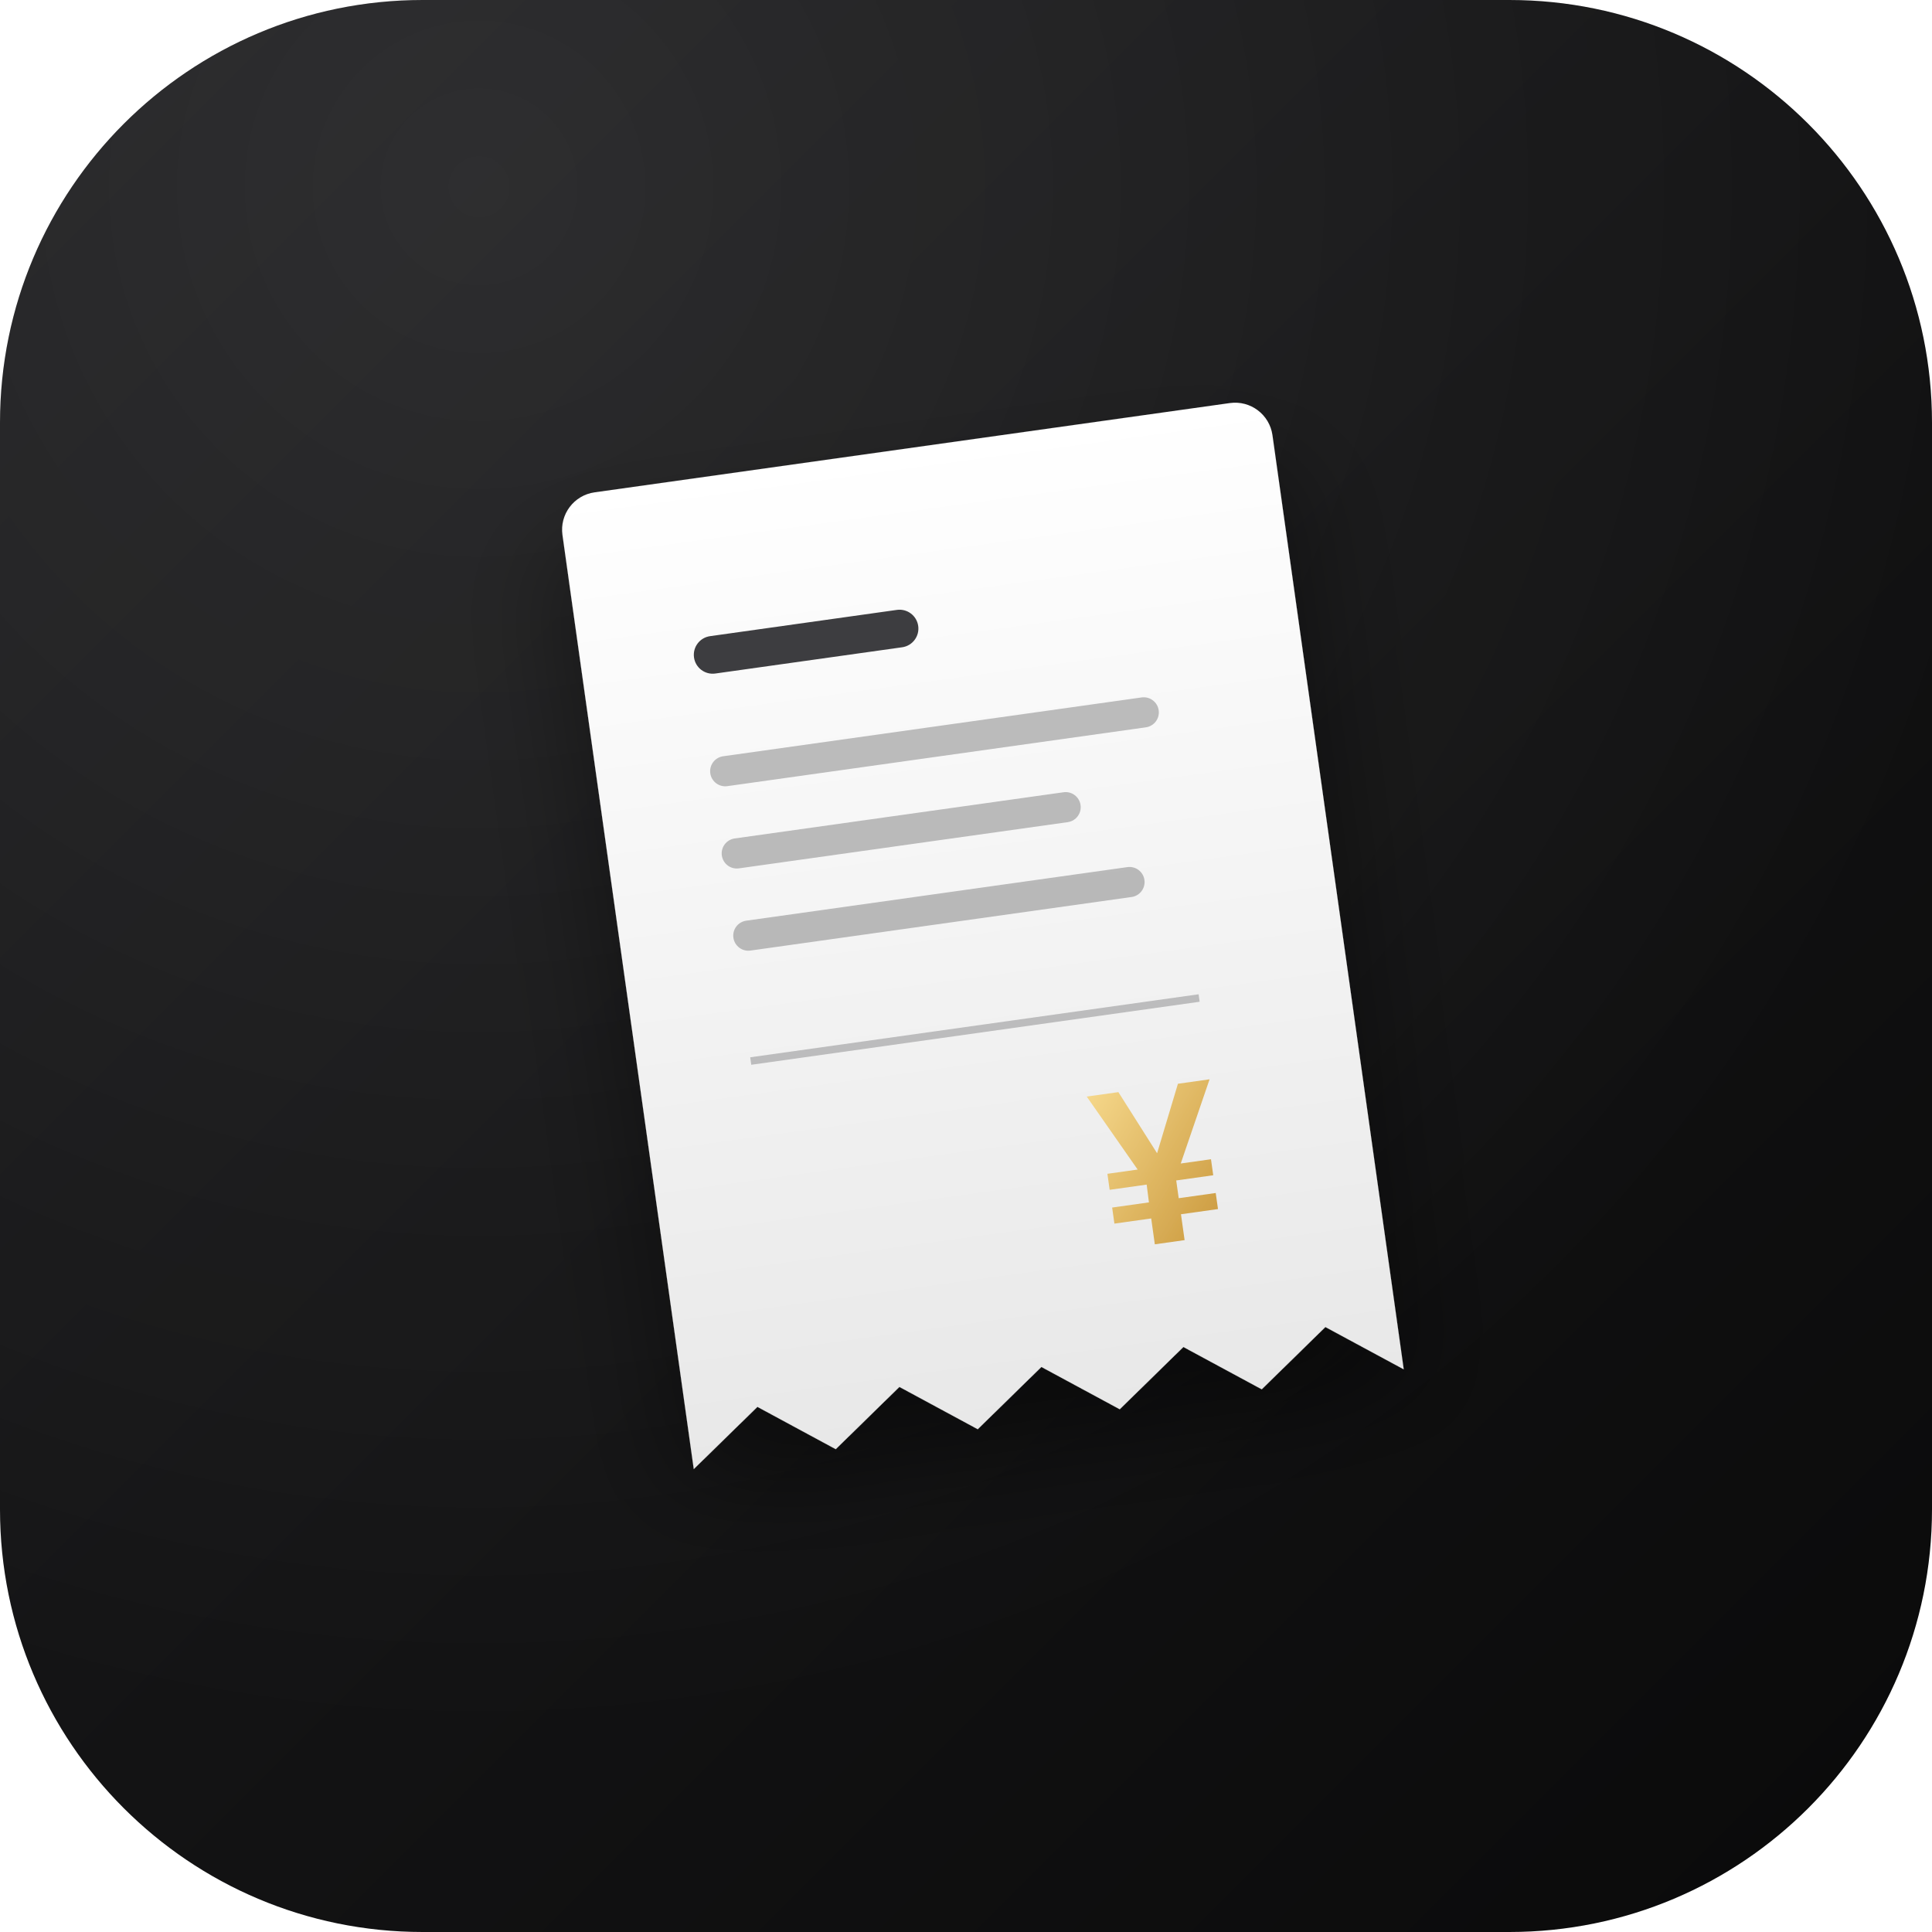
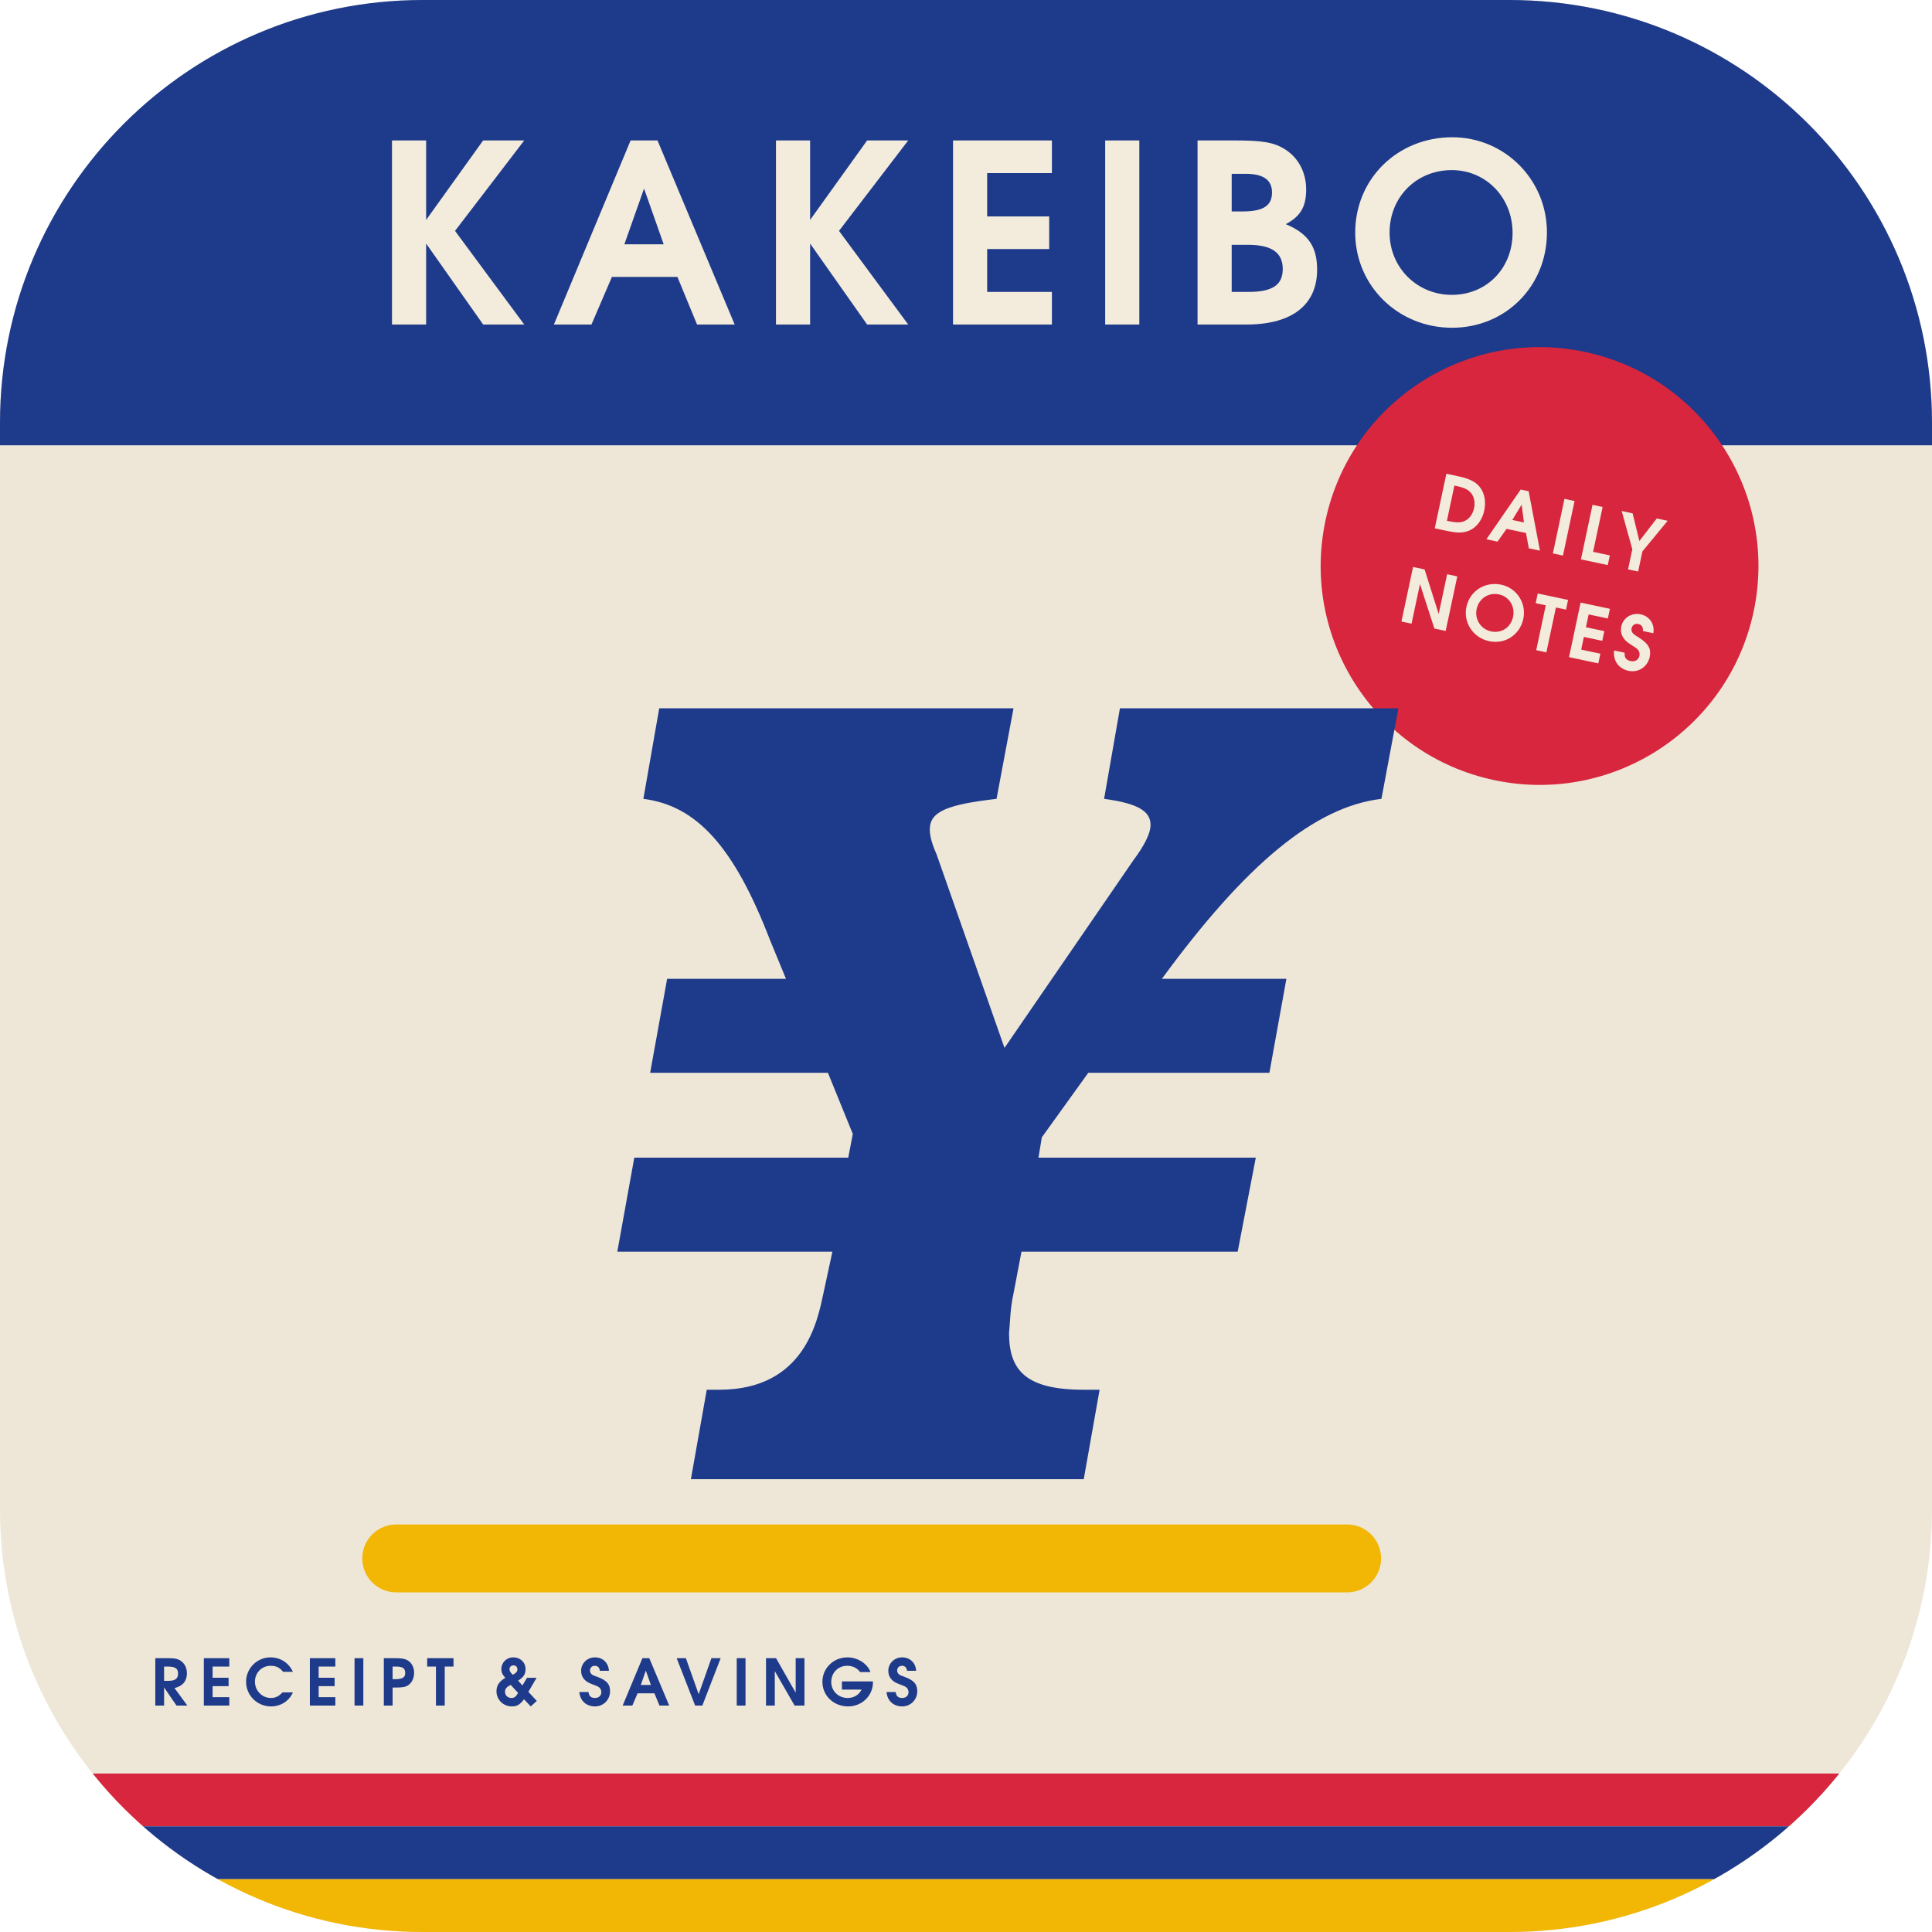
<svg xmlns="http://www.w3.org/2000/svg" viewBox="0 0 512 512">
  <defs>
-     <linearGradient id="bg" x1="0" y1="0" x2="1" y2="1">
-       <stop offset="0" stop-color="#1c1c1e" />
-       <stop offset="1" stop-color="#0a0a0a" />
-     </linearGradient>
-     <linearGradient id="gold" x1="0" y1="0" x2="1" y2="1">
-       <stop offset="0" stop-color="#f5d78a" />
-       <stop offset="1" stop-color="#c9973b" />
-     </linearGradient>
-     <linearGradient id="paper" x1="0" y1="0" x2="0" y2="1">
-       <stop offset="0" stop-color="#ffffff" />
-       <stop offset="1" stop-color="#e8e8e8" />
-     </linearGradient>
-     <filter id="shadow" x="-20%" y="-20%" width="140%" height="140%">
-       <feDropShadow dx="0" dy="14" stdDeviation="14" flood-color="#000" flood-opacity="0.45" />
-     </filter>
+     <clipPath id="r">
+       <rect width="512" height="512" rx="112" />
+     </clipPath>
  </defs>
-   <rect width="512" height="512" rx="112" fill="url(#bg)" />
-   <radialGradient id="glow" cx="0.25" cy="0.1" r="0.8">
-     <stop offset="0" stop-color="#fff" stop-opacity="0.09" />
-     <stop offset="1" stop-color="#fff" stop-opacity="0" />
-   </radialGradient>
-   <rect width="512" height="512" rx="112" fill="url(#glow)" />
-   <g filter="url(#shadow)" transform="translate(256 256) rotate(-8) translate(-256 -256)">
-     <path fill="url(#paper)" d="M166 118 h180 a10 10 0 0 1 10 10 v250 l-19 -14 -19 14 -19 -14 -19 14 -19 -14 -19 14 -19 -14 -19 14 -19 -14 -19 14 v-250 a10 10 0 0 1 10 -10z" />
-     <rect x="196" y="160" width="60" height="10" rx="5" fill="#1c1c1e" opacity="0.85" />
-     <rect x="196" y="192" width="120" height="8" rx="4" fill="#1c1c1e" opacity="0.28" />
-     <rect x="196" y="214" width="96" height="8" rx="4" fill="#1c1c1e" opacity="0.28" />
-     <rect x="196" y="236" width="110" height="8" rx="4" fill="#1c1c1e" opacity="0.28" />
-     <rect x="196" y="272" width="120" height="2" fill="#1c1c1e" opacity="0.25" />
-     <text x="316" y="336" text-anchor="end" font-family="-apple-system,'Helvetica Neue',Arial,sans-serif" font-weight="800" font-size="60" fill="url(#gold)">¥</text>
+   <g clip-path="url(#r)">
+     <rect width="512" height="512" fill="#F3ECDC" />
+     <rect width="512" height="512" fill="#000" opacity="0.02" />
+     <rect x="0" y="0" width="512" height="118" fill="#1E3A8A" />
+     <text x="256" y="86" text-anchor="middle" font-family="TeX Gyre Adventor, Poppins, sans-serif" font-weight="700" font-size="66" letter-spacing="6" fill="#F3ECDC">KAKEIBO</text>
+     <g transform="translate(408 150) rotate(12)">
+       <circle r="58" fill="#D7263D" />
+       <text y="-4" text-anchor="middle" font-family="TeX Gyre Adventor, Poppins, sans-serif" font-weight="700" font-size="20" letter-spacing="2" fill="#F3ECDC">DAILY</text>
+       <text y="22" text-anchor="middle" font-family="TeX Gyre Adventor, Poppins, sans-serif" font-weight="700" font-size="20" letter-spacing="2" fill="#F3ECDC">NOTES</text>
+     </g>
+     <text x="238" y="392" text-anchor="middle" font-family="TeX Gyre Bonum, DejaVu Serif, serif" font-weight="700" font-style="italic" font-size="300" fill="#1E3A8A">¥</text>
+     <rect x="96" y="404" width="270" height="18" rx="9" fill="#F2B705" />
+     <rect x="0" y="470" width="512" height="14" fill="#D7263D" />
+     <rect x="0" y="484" width="512" height="14" fill="#1E3A8A" />
+     <rect x="0" y="498" width="512" height="14" fill="#F2B705" />
+     <text x="40" y="452" font-family="TeX Gyre Adventor, Poppins, sans-serif" font-weight="700" font-size="17" letter-spacing="3" fill="#1E3A8A">RECEIPT &amp; SAVINGS</text>
  </g>
</svg>
